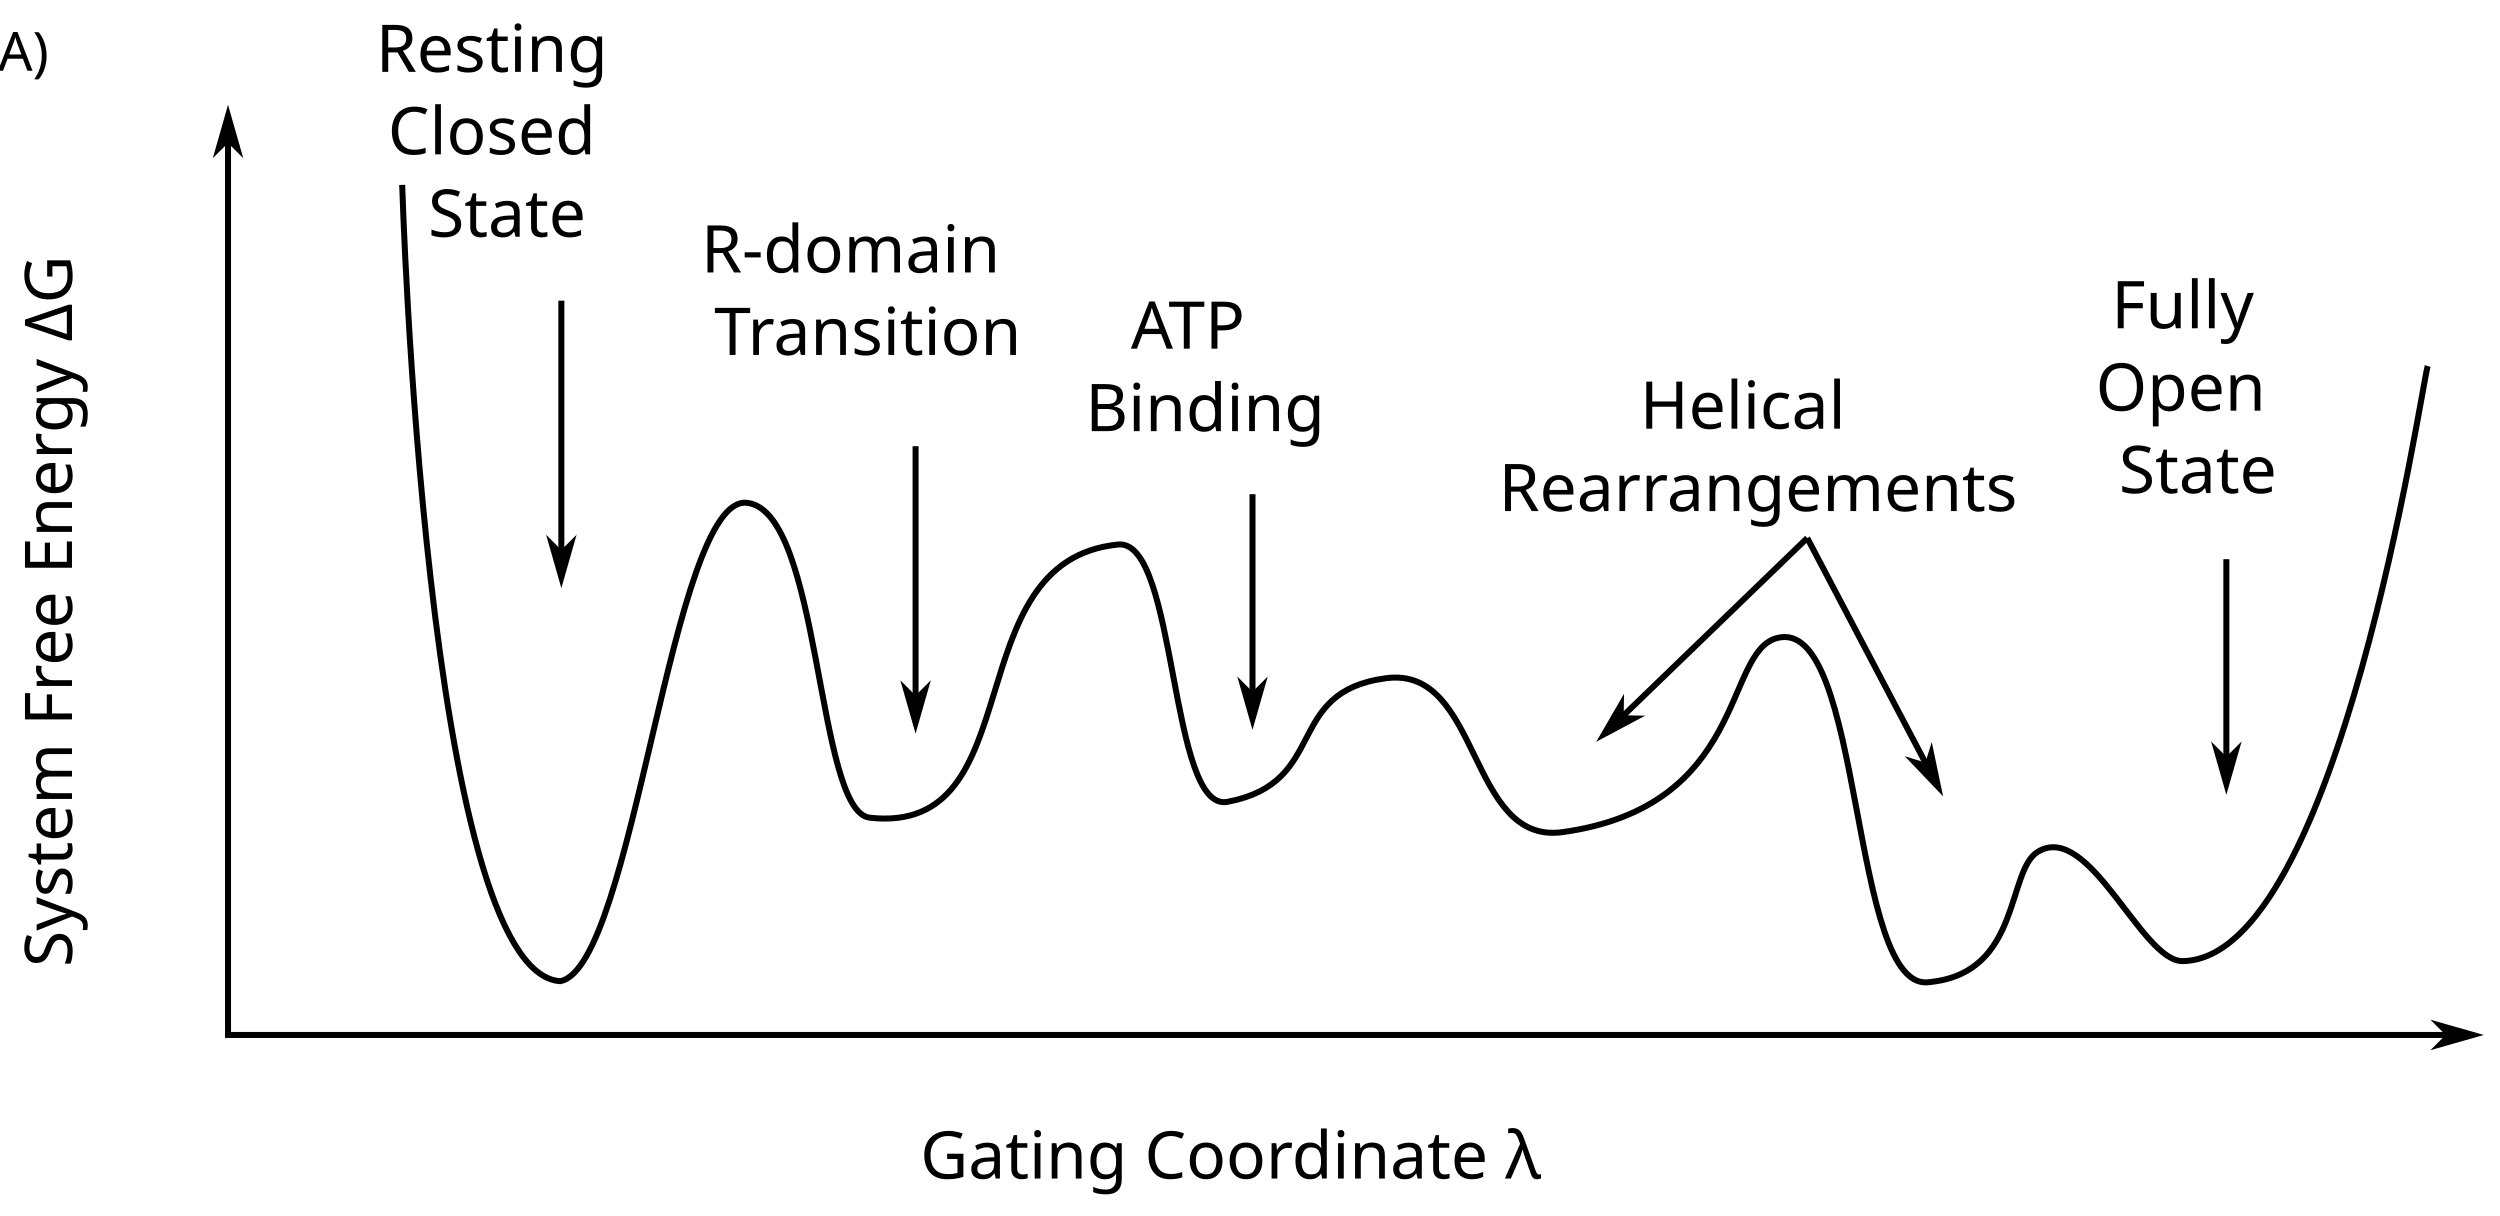
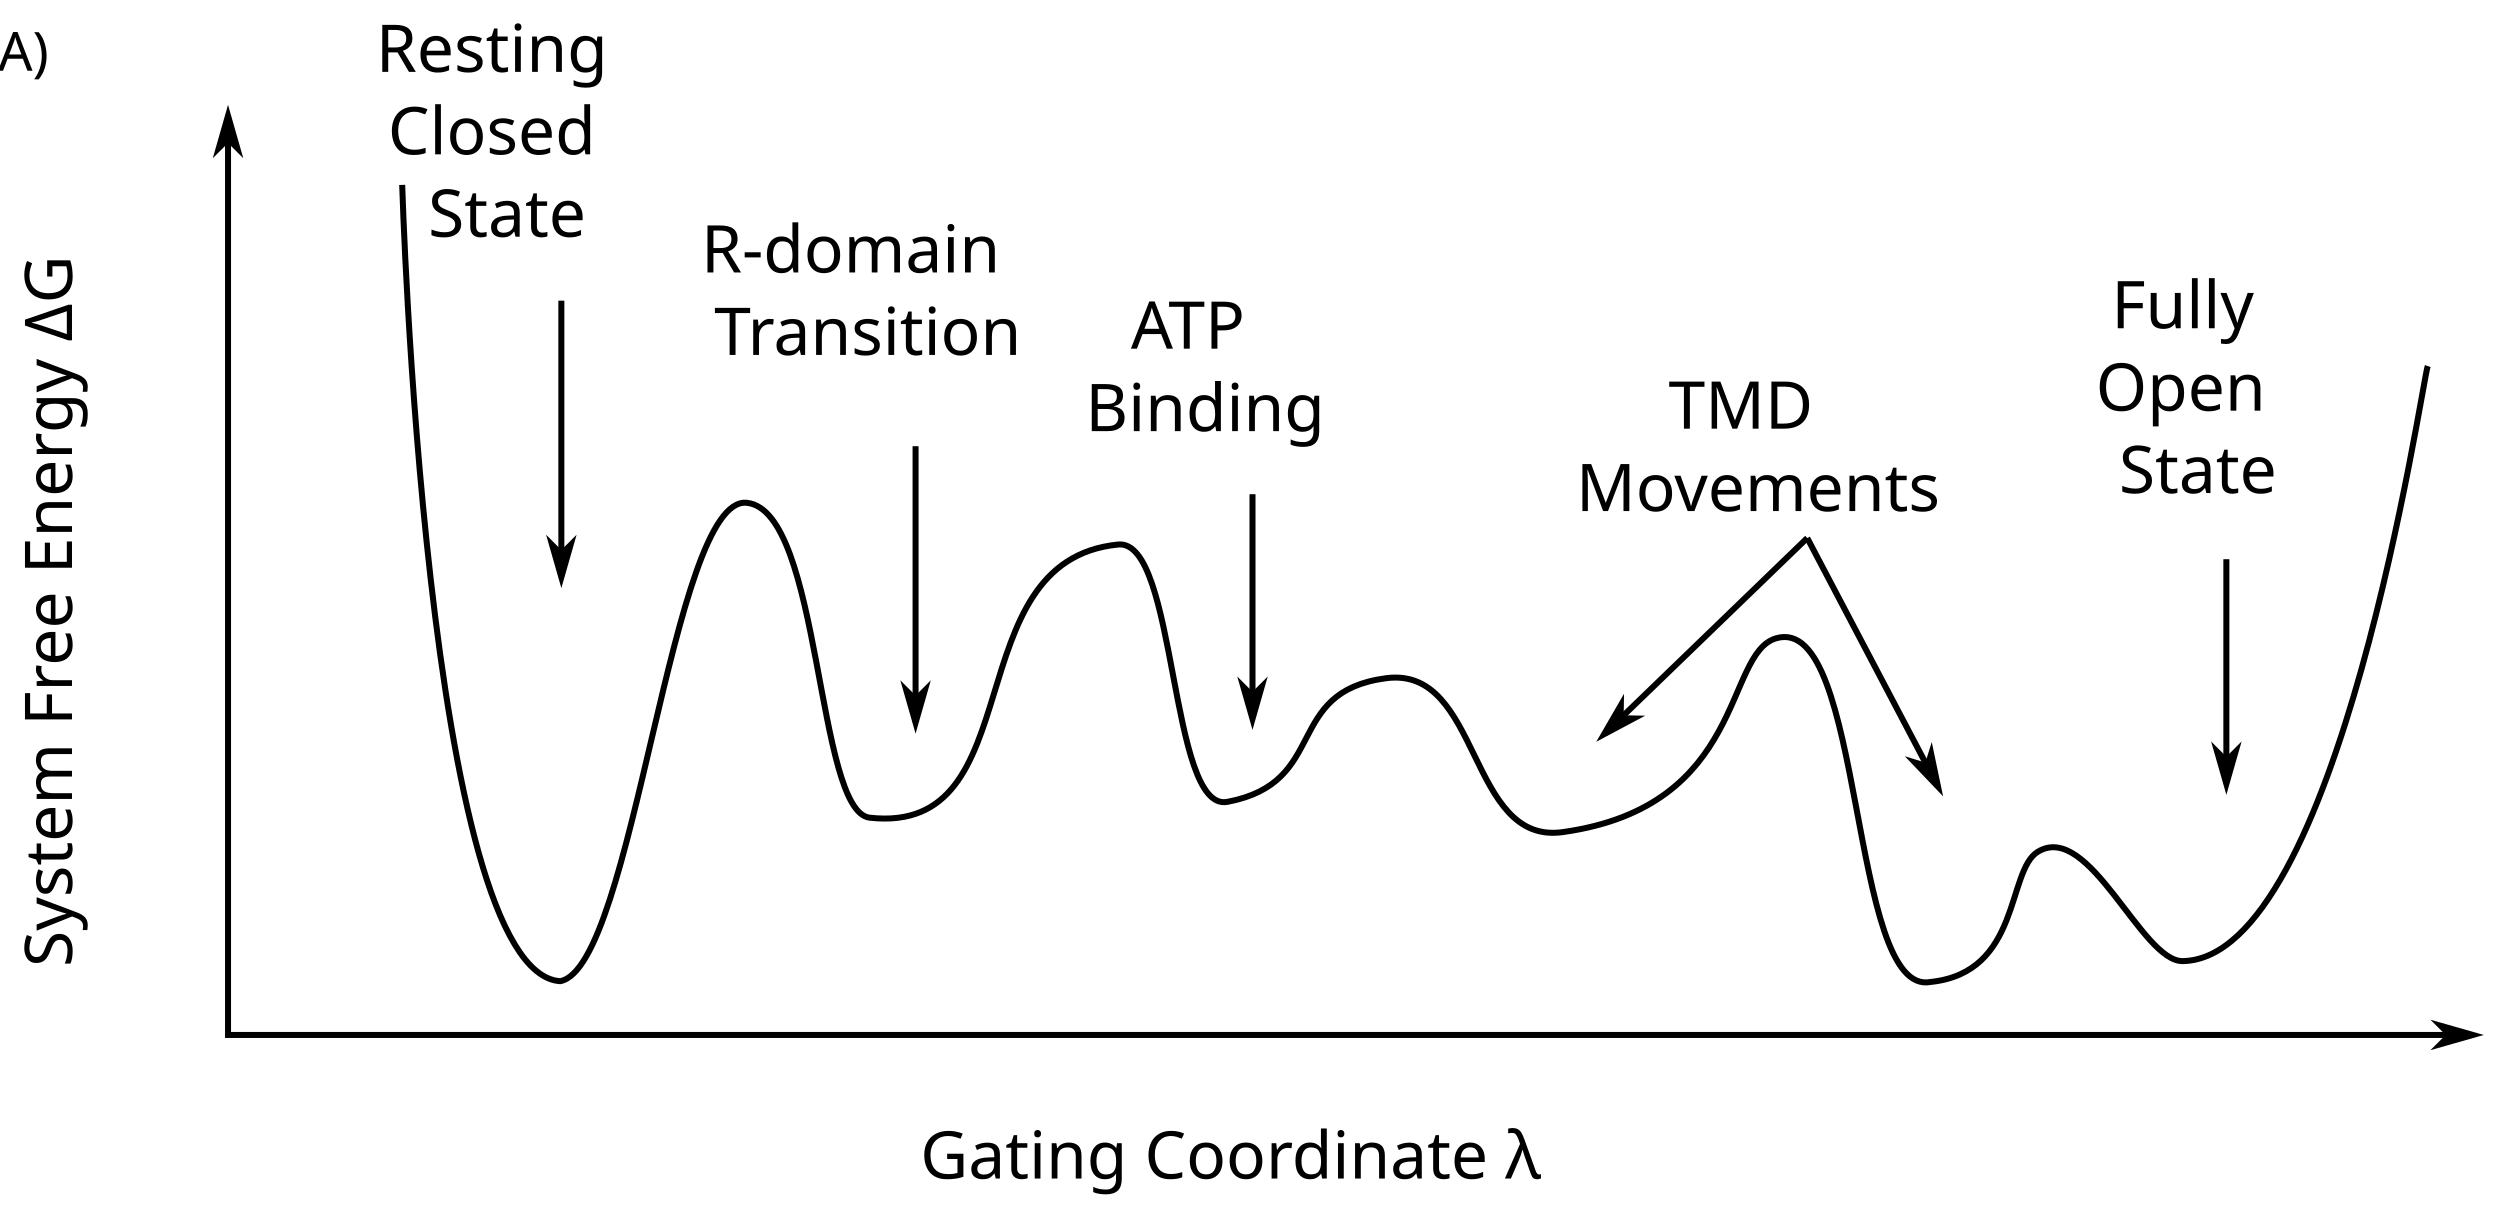
<svg xmlns="http://www.w3.org/2000/svg" width="401.318mm" height="195.096mm" viewBox="0 0 401.318 195.096" version="1.1" id="svg8">
  <defs id="defs2">
    <marker orient="auto" refY="0" refX="0" id="Arrow1Mstart" style="overflow:visible">
      <path id="path904" d="M 0,0 5,-5 -12.5,0 5,5 Z" style="fill:#000000;fill-opacity:1;fill-rule:evenodd;stroke:#000000;stroke-width:1pt;stroke-opacity:1" transform="matrix(0.4,0,0,0.4,4,0)" />
    </marker>
    <marker orient="auto" refY="0" refX="0" id="Arrow1Lstart" style="overflow:visible">
      <path id="path898" d="M 0,0 5,-5 -12.5,0 5,5 Z" style="fill:#000000;fill-opacity:1;fill-rule:evenodd;stroke:#000000;stroke-width:1pt;stroke-opacity:1" transform="matrix(0.8,0,0,0.8,10,0)" />
    </marker>
    <marker orient="auto" refY="0" refX="0" id="Arrow1Mend" style="overflow:visible">
      <path id="path907" d="M 0,0 5,-5 -12.5,0 5,5 Z" style="fill:#000000;fill-opacity:1;fill-rule:evenodd;stroke:#000000;stroke-width:1pt;stroke-opacity:1" transform="matrix(-0.4,0,0,-0.4,-4,0)" />
    </marker>
    <marker orient="auto" refY="0" refX="0" id="Arrow2Lend" style="overflow:visible">
      <path id="path919" style="fill:#000000;fill-opacity:1;fill-rule:evenodd;stroke:#000000;stroke-width:0.625;stroke-linejoin:round;stroke-opacity:1" d="M 8.719,4.034 -2.207,0.016 8.719,-4.002 c -1.745,2.372 -1.735,5.617 -6e-7,8.035 z" transform="matrix(-1.1,0,0,-1.1,-1.1,0)" />
    </marker>
    <marker orient="auto" refY="0" refX="0" id="Arrow2Lstart" style="overflow:visible">
      <path id="path916" style="fill:#000000;fill-opacity:1;fill-rule:evenodd;stroke:#000000;stroke-width:0.625;stroke-linejoin:round;stroke-opacity:1" d="M 8.719,4.034 -2.207,0.016 8.719,-4.002 c -1.745,2.372 -1.735,5.617 -6e-7,8.035 z" transform="matrix(1.1,0,0,1.1,1.1,0)" />
    </marker>
    <marker orient="auto" refY="0" refX="0" id="Arrow1Mstart-3" style="overflow:visible">
      <path id="path904-6" d="M 0,0 5,-5 -12.5,0 5,5 Z" style="fill:#000000;fill-opacity:1;fill-rule:evenodd;stroke:#000000;stroke-width:1pt;stroke-opacity:1" transform="matrix(0.4,0,0,0.4,4,0)" />
    </marker>
    <marker orient="auto" refY="0" refX="0" id="Arrow1Mend-7" style="overflow:visible">
      <path id="path907-5" d="M 0,0 5,-5 -12.5,0 5,5 Z" style="fill:#000000;fill-opacity:1;fill-rule:evenodd;stroke:#000000;stroke-width:1pt;stroke-opacity:1" transform="matrix(-0.4,0,0,-0.4,-4,0)" />
    </marker>
    <marker orient="auto" refY="0" refX="0" id="Arrow1Mend-7-5" style="overflow:visible">
      <path id="path907-5-6" d="M 0,0 5,-5 -12.5,0 5,5 Z" style="fill:#000000;fill-opacity:1;fill-rule:evenodd;stroke:#000000;stroke-width:1pt;stroke-opacity:1" transform="matrix(-0.4,0,0,-0.4,-4,0)" />
    </marker>
    <marker orient="auto" refY="0" refX="0" id="Arrow1Mend-7-5-9" style="overflow:visible">
      <path id="path907-5-6-2" d="M 0,0 5,-5 -12.5,0 5,5 Z" style="fill:#000000;fill-opacity:1;fill-rule:evenodd;stroke:#000000;stroke-width:1pt;stroke-opacity:1" transform="matrix(-0.4,0,0,-0.4,-4,0)" />
    </marker>
    <marker orient="auto" refY="0" refX="0" id="Arrow1Mend-7-5-9-2" style="overflow:visible">
      <path id="path907-5-6-2-3" d="M 0,0 5,-5 -12.5,0 5,5 Z" style="fill:#000000;fill-opacity:1;fill-rule:evenodd;stroke:#000000;stroke-width:1pt;stroke-opacity:1" transform="matrix(-0.4,0,0,-0.4,-4,0)" />
    </marker>
    <marker orient="auto" refY="0" refX="0" id="Arrow1Mend-7-5-5" style="overflow:visible">
      <path id="path907-5-6-9" d="M 0,0 5,-5 -12.5,0 5,5 Z" style="fill:#000000;fill-opacity:1;fill-rule:evenodd;stroke:#000000;stroke-width:1pt;stroke-opacity:1" transform="matrix(-0.4,0,0,-0.4,-4,0)" />
    </marker>
    <marker orient="auto" refY="0" refX="0" id="Arrow1Mend-7-5-5-2" style="overflow:visible">
      <path id="path907-5-6-9-8" d="M 0,0 5,-5 -12.5,0 5,5 Z" style="fill:#000000;fill-opacity:1;fill-rule:evenodd;stroke:#000000;stroke-width:1pt;stroke-opacity:1" transform="matrix(-0.4,0,0,-0.4,-4,0)" />
    </marker>
  </defs>
  <g id="layer1" transform="translate(49.32827,1.820447)">
    <path style="fill:none;stroke:#000000;stroke-width:0.965;stroke-linecap:butt;stroke-linejoin:miter;stroke-miterlimit:4;stroke-dasharray:none;stroke-opacity:1" d="m 15.234,27.86 c 0,0 3.782,126.412 25.353,127.826 11.834,-2.135 17.836,-78.107 29.981,-76.793 12.007,1.299 11.055,49.581 19.723,50.55 26.362,2.929 13.473,-41.244 39.869,-43.853 9.542,-0.943 8.125,43.091 17.546,41.308 16.454,-3.114 8.869,-17.654 25.471,-19.848 15.319,-2.025 13.04,26.841 28.344,24.707 29.529,-4.118 25.877,-28.664 34.275,-31.117 14.307,-4.179 11.605,57.708 24.791,55.171 14.544,-1.523 12.192,-17.848 17.209,-20.898 8.27,-5.028 16.637,17.66 23.262,17.551 25.05,-0.414 38.382,-92.783 39.33,-95.524" id="path815-6" />
    <path style="fill:none;stroke:#000000;stroke-width:0.965;stroke-linecap:butt;stroke-linejoin:miter;stroke-miterlimit:4;stroke-dasharray:none;stroke-opacity:1;marker-start:url(#Arrow1Mstart);marker-end:url(#Arrow1Mend)" d="M -12.723,16.907 V 164.318 H 347.488" id="path896" />
    <text xml:space="preserve" style="font-style:normal;font-weight:normal;font-size:10.583px;line-height:1.25;font-family:sans-serif;letter-spacing:0px;word-spacing:0px;fill:#000000;fill-opacity:1;stroke:none;stroke-width:0.265" x="98.402" y="187.374" id="text1484">
      <tspan id="tspan1482" x="98.402" y="187.374" style="stroke-width:0.265">Gating Coordinate λ</tspan>
    </text>
    <text xml:space="preserve" style="font-style:normal;font-weight:normal;font-size:10.583px;line-height:1.25;font-family:sans-serif;letter-spacing:0px;word-spacing:0px;fill:#000000;fill-opacity:1;stroke:none;stroke-width:0.265" x="-153.406" y="-37.773" id="text1484-6" transform="rotate(-90)">
      <tspan id="tspan1482-2" x="-153.406" y="-37.773" style="stroke-width:0.265">System Free Energy ΔG </tspan>
    </text>
    <path style="fill:none;stroke:#000000;stroke-width:0.965;stroke-linecap:butt;stroke-linejoin:miter;stroke-miterlimit:4;stroke-dasharray:none;stroke-opacity:1;marker-end:url(#Arrow1Mend-7)" d="m 40.784,46.445 v 44.245" id="path896-3" />
    <path style="fill:none;stroke:#000000;stroke-width:0.965;stroke-linecap:butt;stroke-linejoin:miter;stroke-miterlimit:4;stroke-dasharray:none;stroke-opacity:1;marker-end:url(#Arrow1Mend-7-5)" d="M 97.646,69.807 V 114.052" id="path896-3-2" />
    <text xml:space="preserve" style="font-style:normal;font-weight:normal;font-size:10.583px;line-height:1.25;font-family:sans-serif;text-align:center;letter-spacing:0px;word-spacing:0px;text-anchor:middle;fill:#000000;fill-opacity:1;stroke:none;stroke-width:0.265" x="38.944" y="9.72" id="text2646">
      <tspan id="tspan2644" x="40.626" y="9.72" style="text-align:center;text-anchor:middle;stroke-width:0.265">Resting </tspan>
      <tspan x="40.626" y="22.95" style="text-align:center;text-anchor:middle;stroke-width:0.265" id="tspan2648">Closed </tspan>
      <tspan x="38.944" y="36.179" style="text-align:center;text-anchor:middle;stroke-width:0.265" id="tspan2650">State</tspan>
    </text>
    <text xml:space="preserve" style="font-style:normal;font-weight:normal;font-size:10.583px;line-height:1.25;font-family:sans-serif;text-align:center;letter-spacing:0px;word-spacing:0px;text-anchor:middle;fill:#000000;fill-opacity:1;stroke:none;stroke-width:0.265" x="96.846" y="41.924" id="text2646-1">
      <tspan x="96.846" y="41.924" style="text-align:center;text-anchor:middle;stroke-width:0.265" id="tspan3269">R-domain</tspan>
      <tspan x="96.846" y="55.153" style="text-align:center;text-anchor:middle;stroke-width:0.265" id="tspan1013">Transition</tspan>
    </text>
    <text xml:space="preserve" style="font-style:normal;font-weight:normal;font-size:10.583px;line-height:1.25;font-family:sans-serif;text-align:center;letter-spacing:0px;word-spacing:0px;text-anchor:middle;fill:#000000;fill-opacity:1;stroke:none;stroke-width:0.265" x="150.998" y="54.153" id="text2646-1-9">
      <tspan x="150.998" y="54.153" style="text-align:center;text-anchor:middle;stroke-width:0.265" id="tspan3269-6">ATP</tspan>
      <tspan x="150.998" y="67.382" style="text-align:center;text-anchor:middle;stroke-width:0.265" id="tspan3294">Binding</tspan>
    </text>
    <text xml:space="preserve" style="font-style:normal;font-weight:normal;font-size:10.583px;line-height:1.25;font-family:sans-serif;text-align:center;letter-spacing:0px;word-spacing:0px;text-anchor:middle;fill:#000000;fill-opacity:1;stroke:none;stroke-width:0.265" x="239.755" y="66.991" id="text2646-1-9-0">
-       <tspan x="241.437" y="66.991" style="text-align:center;text-anchor:middle;stroke-width:0.265" id="tspan3294-2">Helical </tspan>
-       <tspan x="239.755" y="80.22" style="text-align:center;text-anchor:middle;stroke-width:0.265" id="tspan3319">Rearrangements</tspan>
+       <tspan x="239.755" y="66.991" style="text-align:center;text-anchor:middle;stroke-width:0.265" id="tspan3294-2">TMD</tspan>
+       <tspan x="239.755" y="80.22" style="text-align:center;text-anchor:middle;stroke-width:0.265" id="tspan3319">Movements</tspan>
    </text>
    <text xml:space="preserve" style="font-style:normal;font-weight:normal;font-size:10.583px;line-height:1.25;font-family:sans-serif;text-align:center;letter-spacing:0px;word-spacing:0px;text-anchor:middle;fill:#000000;fill-opacity:1;stroke:none;stroke-width:0.265" x="310.368" y="50.874" id="text2646-6">
      <tspan x="312.051" y="50.874" style="text-align:center;text-anchor:middle;stroke-width:0.265" id="tspan2650-7">Fully </tspan>
      <tspan x="310.368" y="64.104" style="text-align:center;text-anchor:middle;stroke-width:0.265" id="tspan3352">Open</tspan>
      <tspan x="310.368" y="77.333" style="text-align:center;text-anchor:middle;stroke-width:0.265" id="tspan3350">State</tspan>
    </text>
    <path style="fill:none;stroke:#000000;stroke-width:0.965;stroke-linecap:butt;stroke-linejoin:miter;stroke-miterlimit:4;stroke-dasharray:none;stroke-opacity:1;marker-end:url(#Arrow1Mend-7-5-9)" d="M 240.783,84.543 208.277,115.937" id="path896-3-2-0" />
    <path style="fill:none;stroke:#000000;stroke-width:0.965;stroke-linecap:butt;stroke-linejoin:miter;stroke-miterlimit:4;stroke-dasharray:none;stroke-opacity:1;marker-end:url(#Arrow1Mend-7-5-9-2)" d="m 240.783,84.543 20.927,39.795" id="path896-3-2-0-7" />
    <path style="fill:none;stroke:#000000;stroke-width:0.965;stroke-linecap:butt;stroke-linejoin:miter;stroke-miterlimit:4;stroke-dasharray:none;stroke-opacity:1;marker-end:url(#Arrow1Mend-7-5-5)" d="M 151.732,77.513 V 113.442" id="path896-3-2-2" />
    <path style="fill:none;stroke:#000000;stroke-width:0.965;stroke-linecap:butt;stroke-linejoin:miter;stroke-miterlimit:4;stroke-dasharray:none;stroke-opacity:1;marker-end:url(#Arrow1Mend-7-5-5-2)" d="M 308.063,87.945 V 123.874" id="path896-3-2-2-9" />
    <text xml:space="preserve" style="font-style:normal;font-weight:normal;font-size:8.672px;line-height:1.25;font-family:sans-serif;text-align:center;letter-spacing:0px;word-spacing:0px;text-anchor:middle;fill:#000000;fill-opacity:1;stroke:none;stroke-width:0.265" x="-39.934" y="9.538" id="text2646-6-3">
      <tspan x="-39.934" y="9.538" style="text-align:center;text-anchor:middle;stroke-width:0.265" id="tspan3350-5">A)</tspan>
    </text>
  </g>
</svg>
